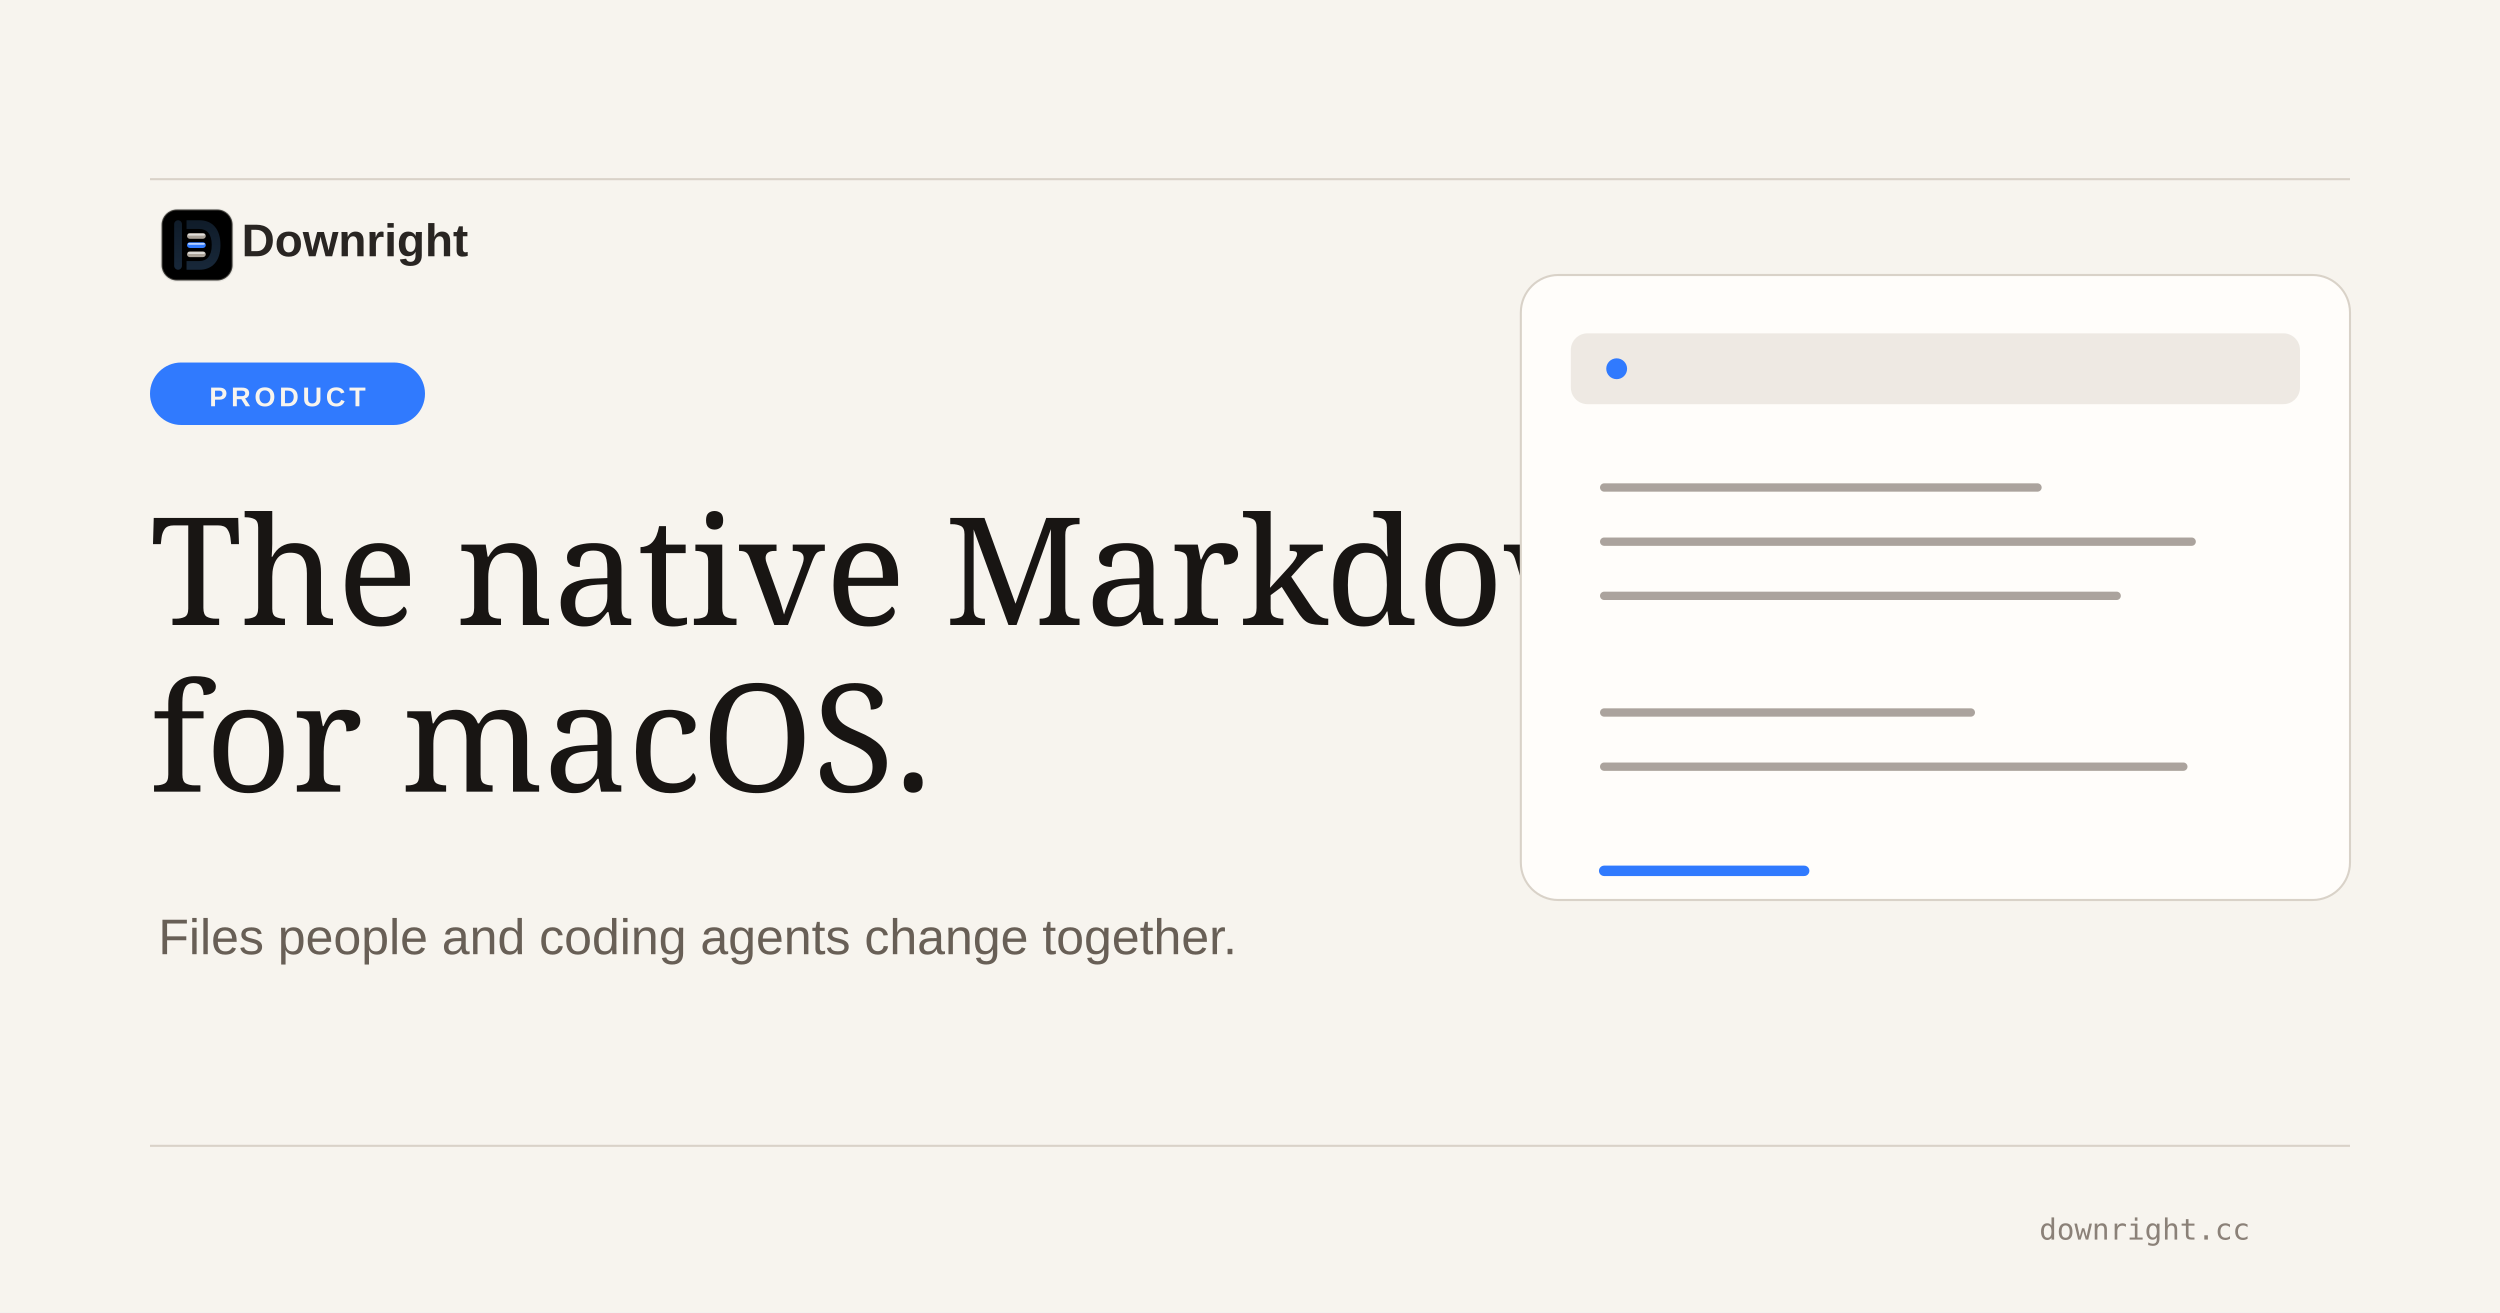
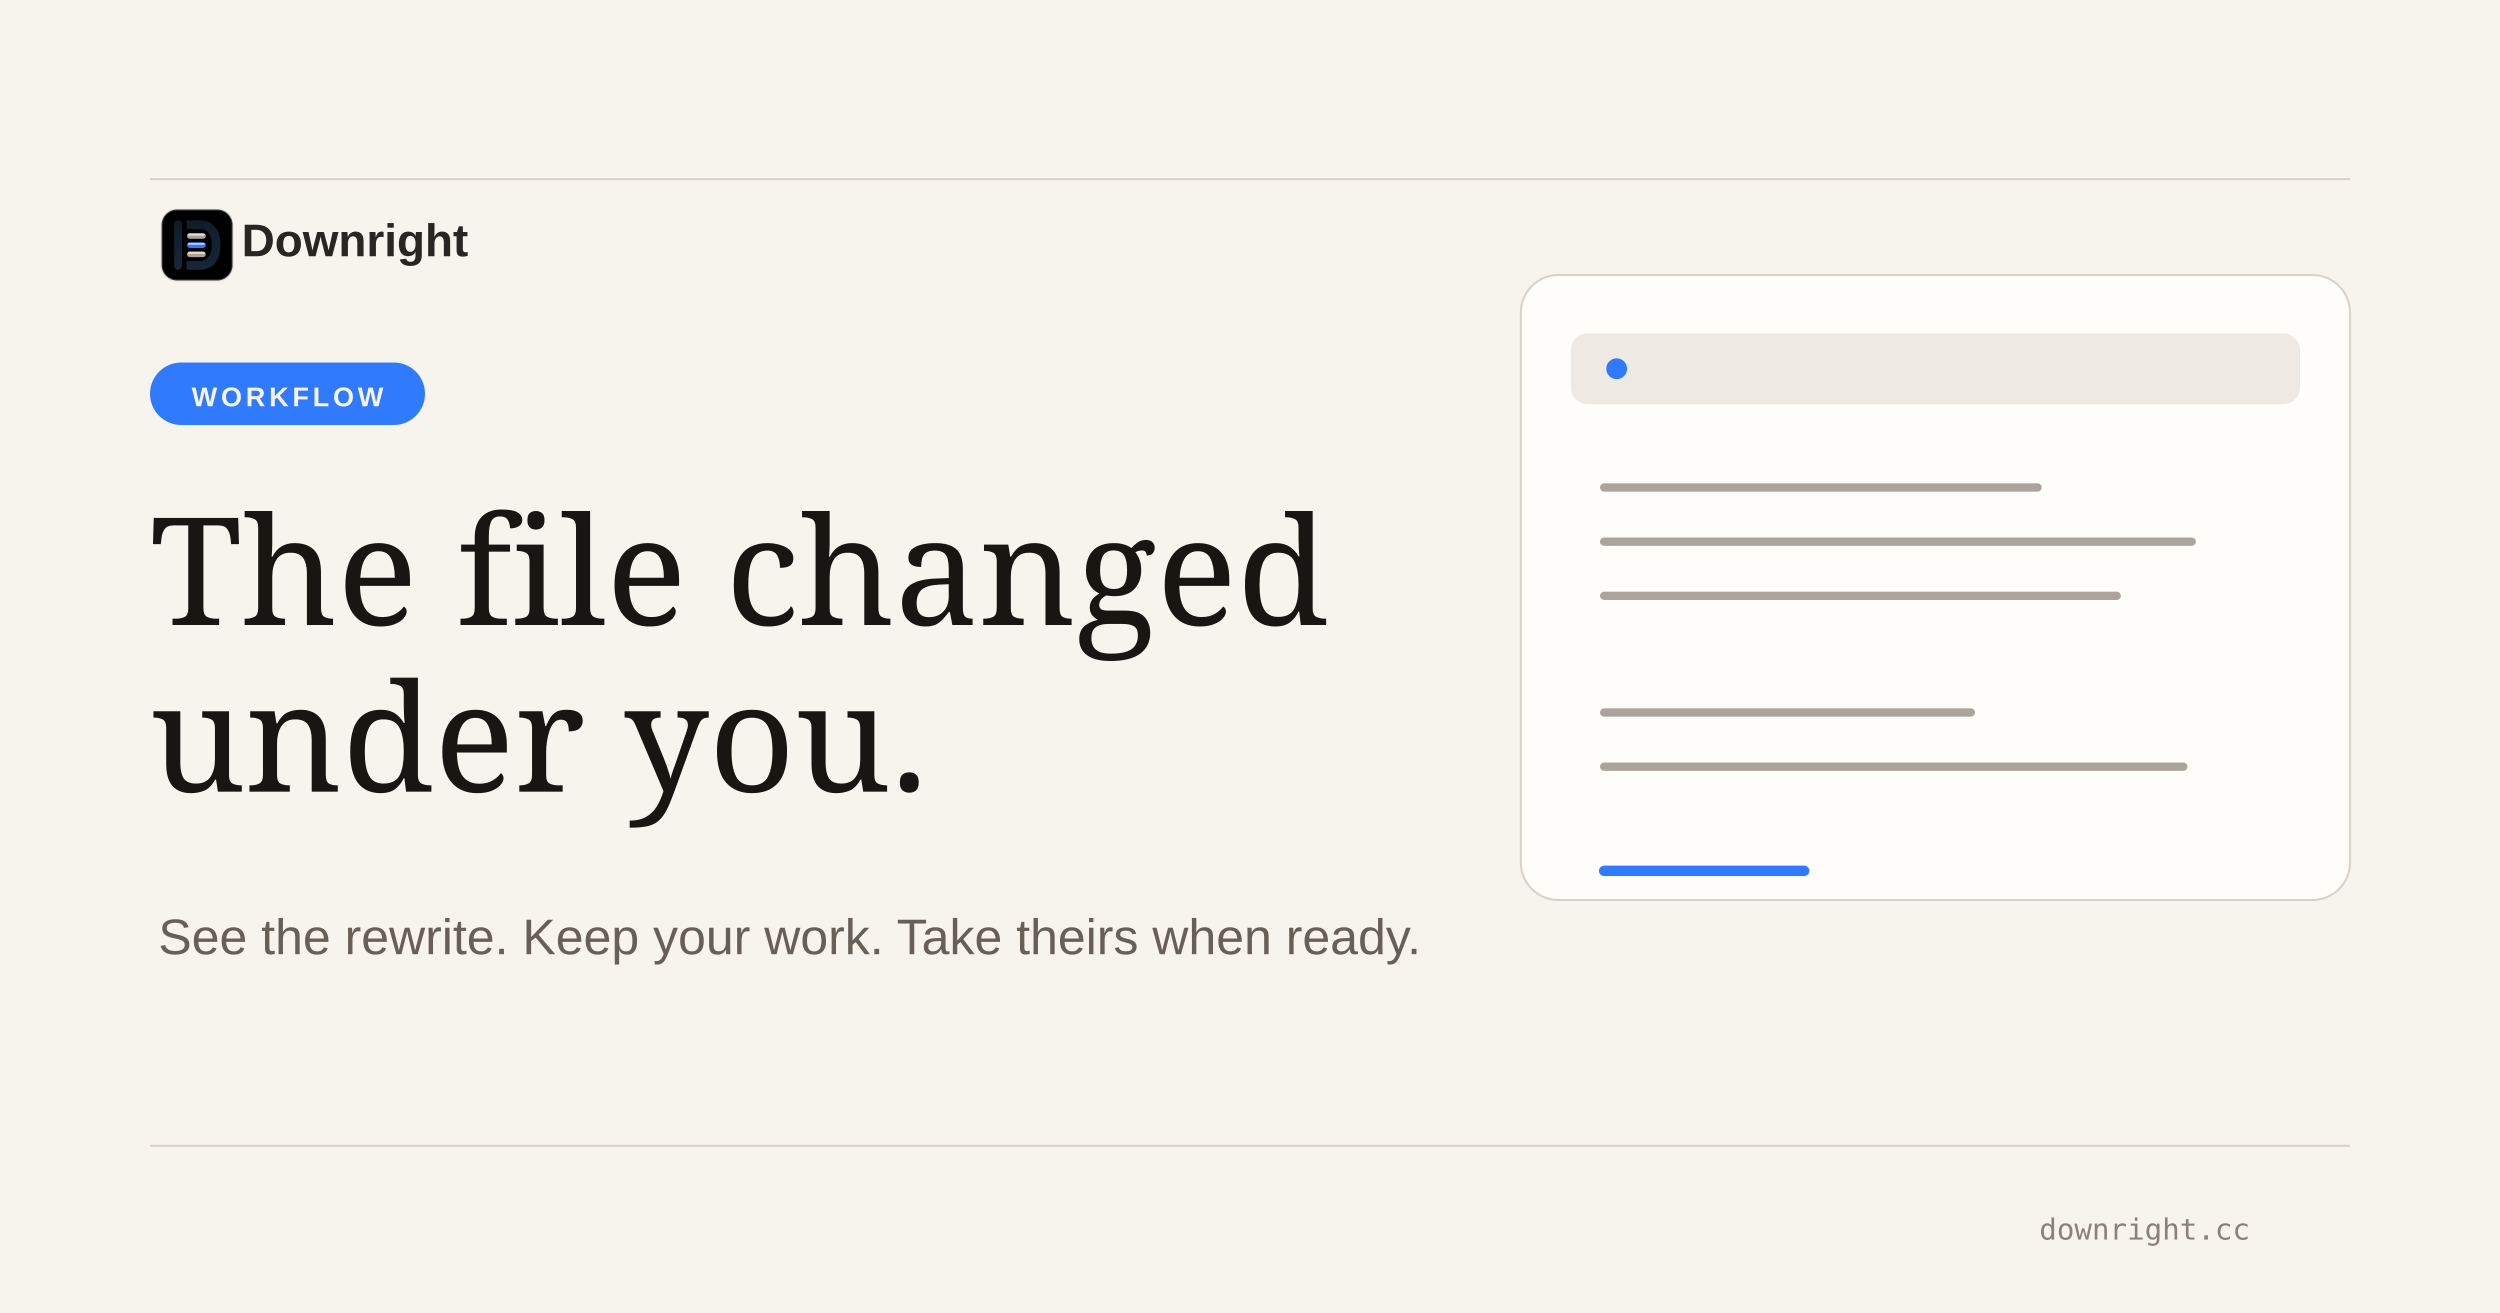
<svg xmlns="http://www.w3.org/2000/svg" width="1200" height="630" viewBox="0 0 1200 630">
  <rect width="1200" height="630" fill="#f7f4ee" />
  <path d="M72 86h1056M72 550h1056" stroke="#d9d2c8" />
  <g transform="translate(77 100) scale(1.1)">
    <defs>
      <linearGradient id="fav-tile" x1="16" y1="0" x2="16" y2="32" gradientUnits="userSpaceOnUse">
        <stop offset="0%" stop-color="#f8f5ee" />
        <stop offset="100%" stop-color="#e3ded5" />
      </linearGradient>
      <linearGradient id="fav-groove" x1="16" y1="4" x2="16" y2="28" gradientUnits="userSpaceOnUse">
        <stop offset="0%" stop-color="#0f1b28" />
        <stop offset="100%" stop-color="#18283a" />
      </linearGradient>
    </defs>
    <style>
    .fav-accent { fill: #307afe; }
    @media (prefers-color-scheme: dark) {
      .fav-accent { fill: #6ea8ff; }
    }
  </style>
    <rect width="32" height="32" rx="7.2" fill="url(#fav-tile)" />
    <rect x="0.5" y="0.5" width="31" height="31" rx="6.7" stroke="#ffffff" stroke-opacity="0.95" stroke-width="0.9" />
    <rect x="0.5" y="0.5" width="31" height="31" rx="6.7" stroke="#c4bcaf" stroke-opacity="0.35" stroke-width="0.9" />
    <rect x="6" y="5.2" width="3.4" height="21.6" rx="1.7" fill="url(#fav-groove)" />
    <path d="M11.4 5.2h5.6c5.5 0 9.2 3.6 9.2 10.8s-3.7 10.8-9.2 10.8h-5.6v-3.8h5.6c3.2 0 5.4-2.1 5.4-7s-2.2-7-5.4-7h-5.6V5.2Z" fill="url(#fav-groove)" />
    <rect x="11.6" y="10.8" width="8.2" height="2.5" rx="1.25" fill="#aba399" />
    <rect x="12" y="11.1" width="7.4" height="0.8" rx="0.4" fill="#ffffff" fill-opacity="0.65" />
    <rect class="fav-accent" x="11.6" y="14.8" width="8.2" height="2.5" rx="1.25" />
    <rect x="12" y="15.1" width="7.4" height="0.8" rx="0.4" fill="#ffffff" fill-opacity="0.65" />
    <rect x="11.6" y="18.8" width="8.2" height="2.5" rx="1.25" fill="#aba399" />
    <rect x="12" y="19.1" width="7.4" height="0.8" rx="0.4" fill="#ffffff" fill-opacity="0.65" />
  </g>
  <text x="116" y="123" fill="#292522" font-family="Arial,sans-serif" font-size="22" font-weight="700">Downright</text>
  <rect x="72" y="174" width="132" height="30" rx="15" fill="#307afe" />
-   <text x="138" y="195" fill="#f7f4ee" font-family="Arial,sans-serif" font-size="13" font-weight="700" text-anchor="middle" letter-spacing="1.8">PRODUCT</text>
-   <text x="72" y="300" fill="#181513" font-family="Georgia,serif" font-size="72">The native Markdown app</text>
-   <text x="72" y="380" fill="#181513" font-family="Georgia,serif" font-size="72">for macOS.</text>
-   <text x="76" y="458" fill="#685f56" font-family="Arial,sans-serif" font-size="24">Files people and coding agents change together.</text>
+   <text x="138" y="195" fill="#f7f4ee" font-family="Arial,sans-serif" font-size="13" font-weight="700" text-anchor="middle" letter-spacing="1.8">WORKFLOW</text>
+   <text x="72" y="300" fill="#181513" font-family="Georgia,serif" font-size="72">The file changed</text>
+   <text x="72" y="380" fill="#181513" font-family="Georgia,serif" font-size="72">under you.</text>
+   <text x="76" y="458" fill="#685f56" font-family="Arial,sans-serif" font-size="24">See the rewrite. Keep your work. Take theirs when ready.</text>
  <rect x="730" y="132" width="398" height="300" rx="18" fill="#fffdfa" stroke="#d9d2c8" />
  <rect x="754" y="160" width="350" height="34" rx="8" fill="#d9d2c8" opacity=".46" />
  <circle cx="776" cy="177" r="5" fill="#307afe" />
  <path d="M770 234h208M770 260h282M770 286h246M770 342h176M770 368h278" stroke="#8b8178" stroke-width="4" stroke-linecap="round" opacity=".72" />
  <path d="M770 418h96" stroke="#307afe" stroke-width="5" stroke-linecap="round" />
  <text x="1080" y="595" fill="#8b8178" font-family="monospace" font-size="14" text-anchor="end">downright.cc</text>
</svg>
